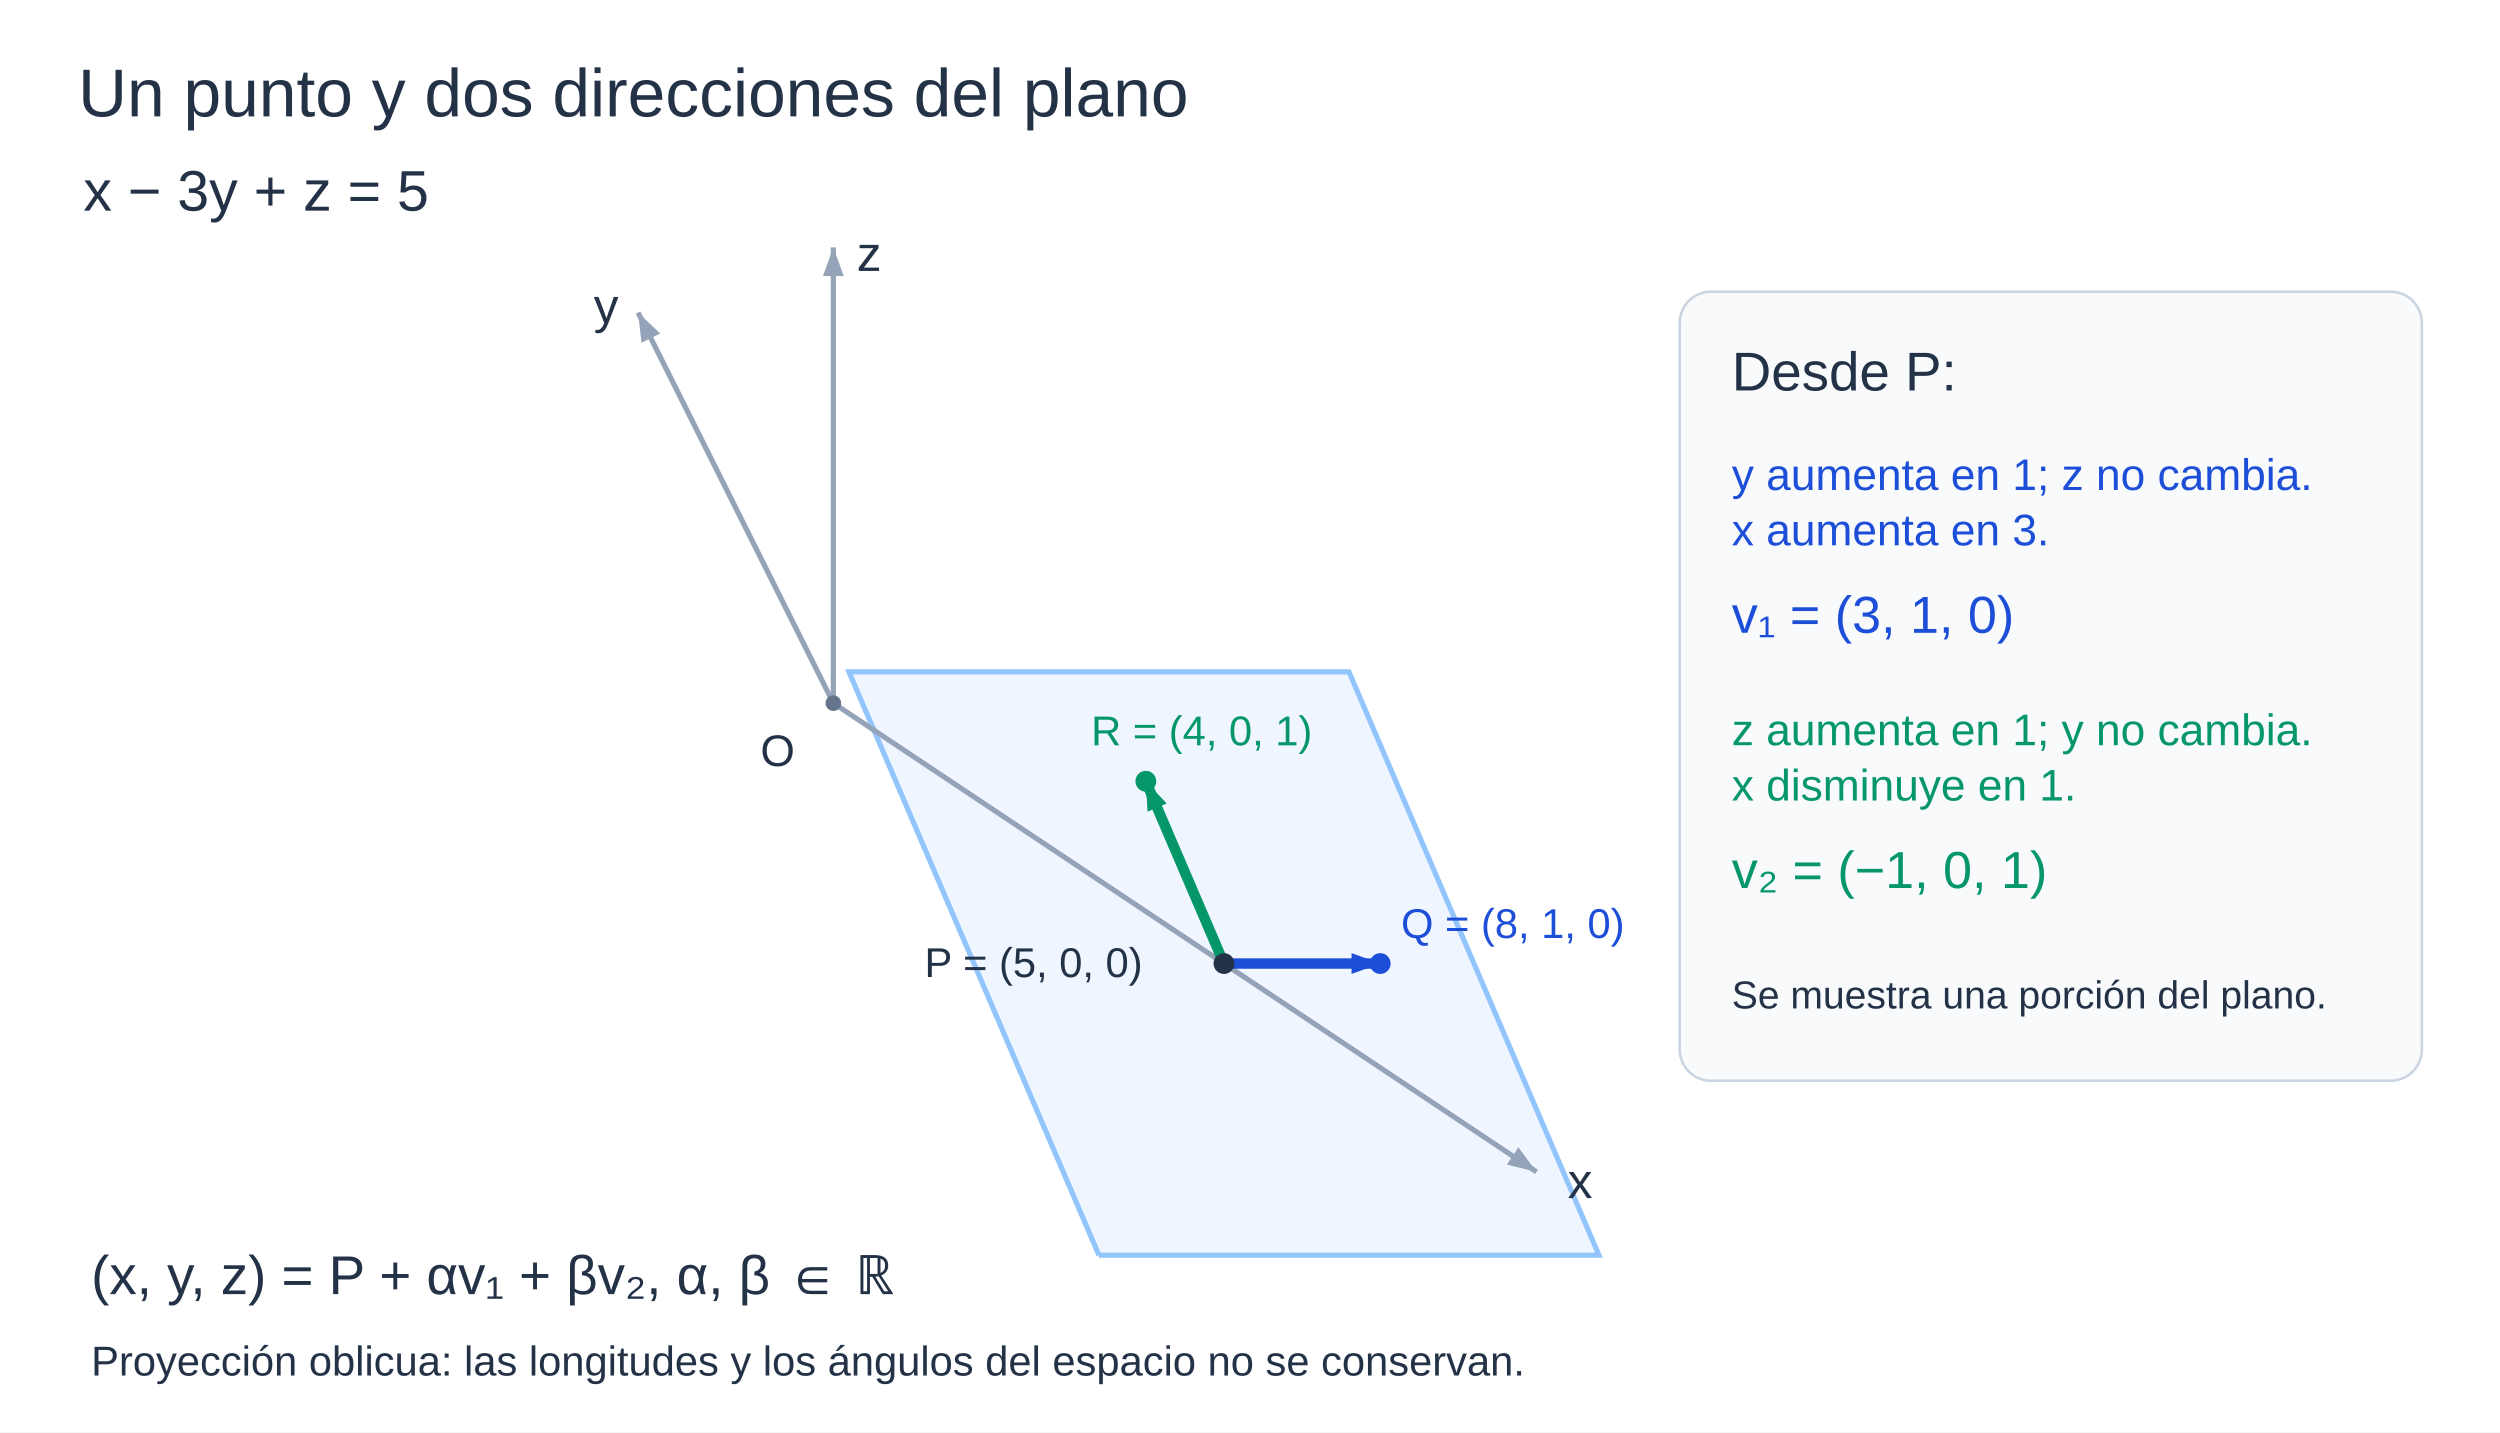
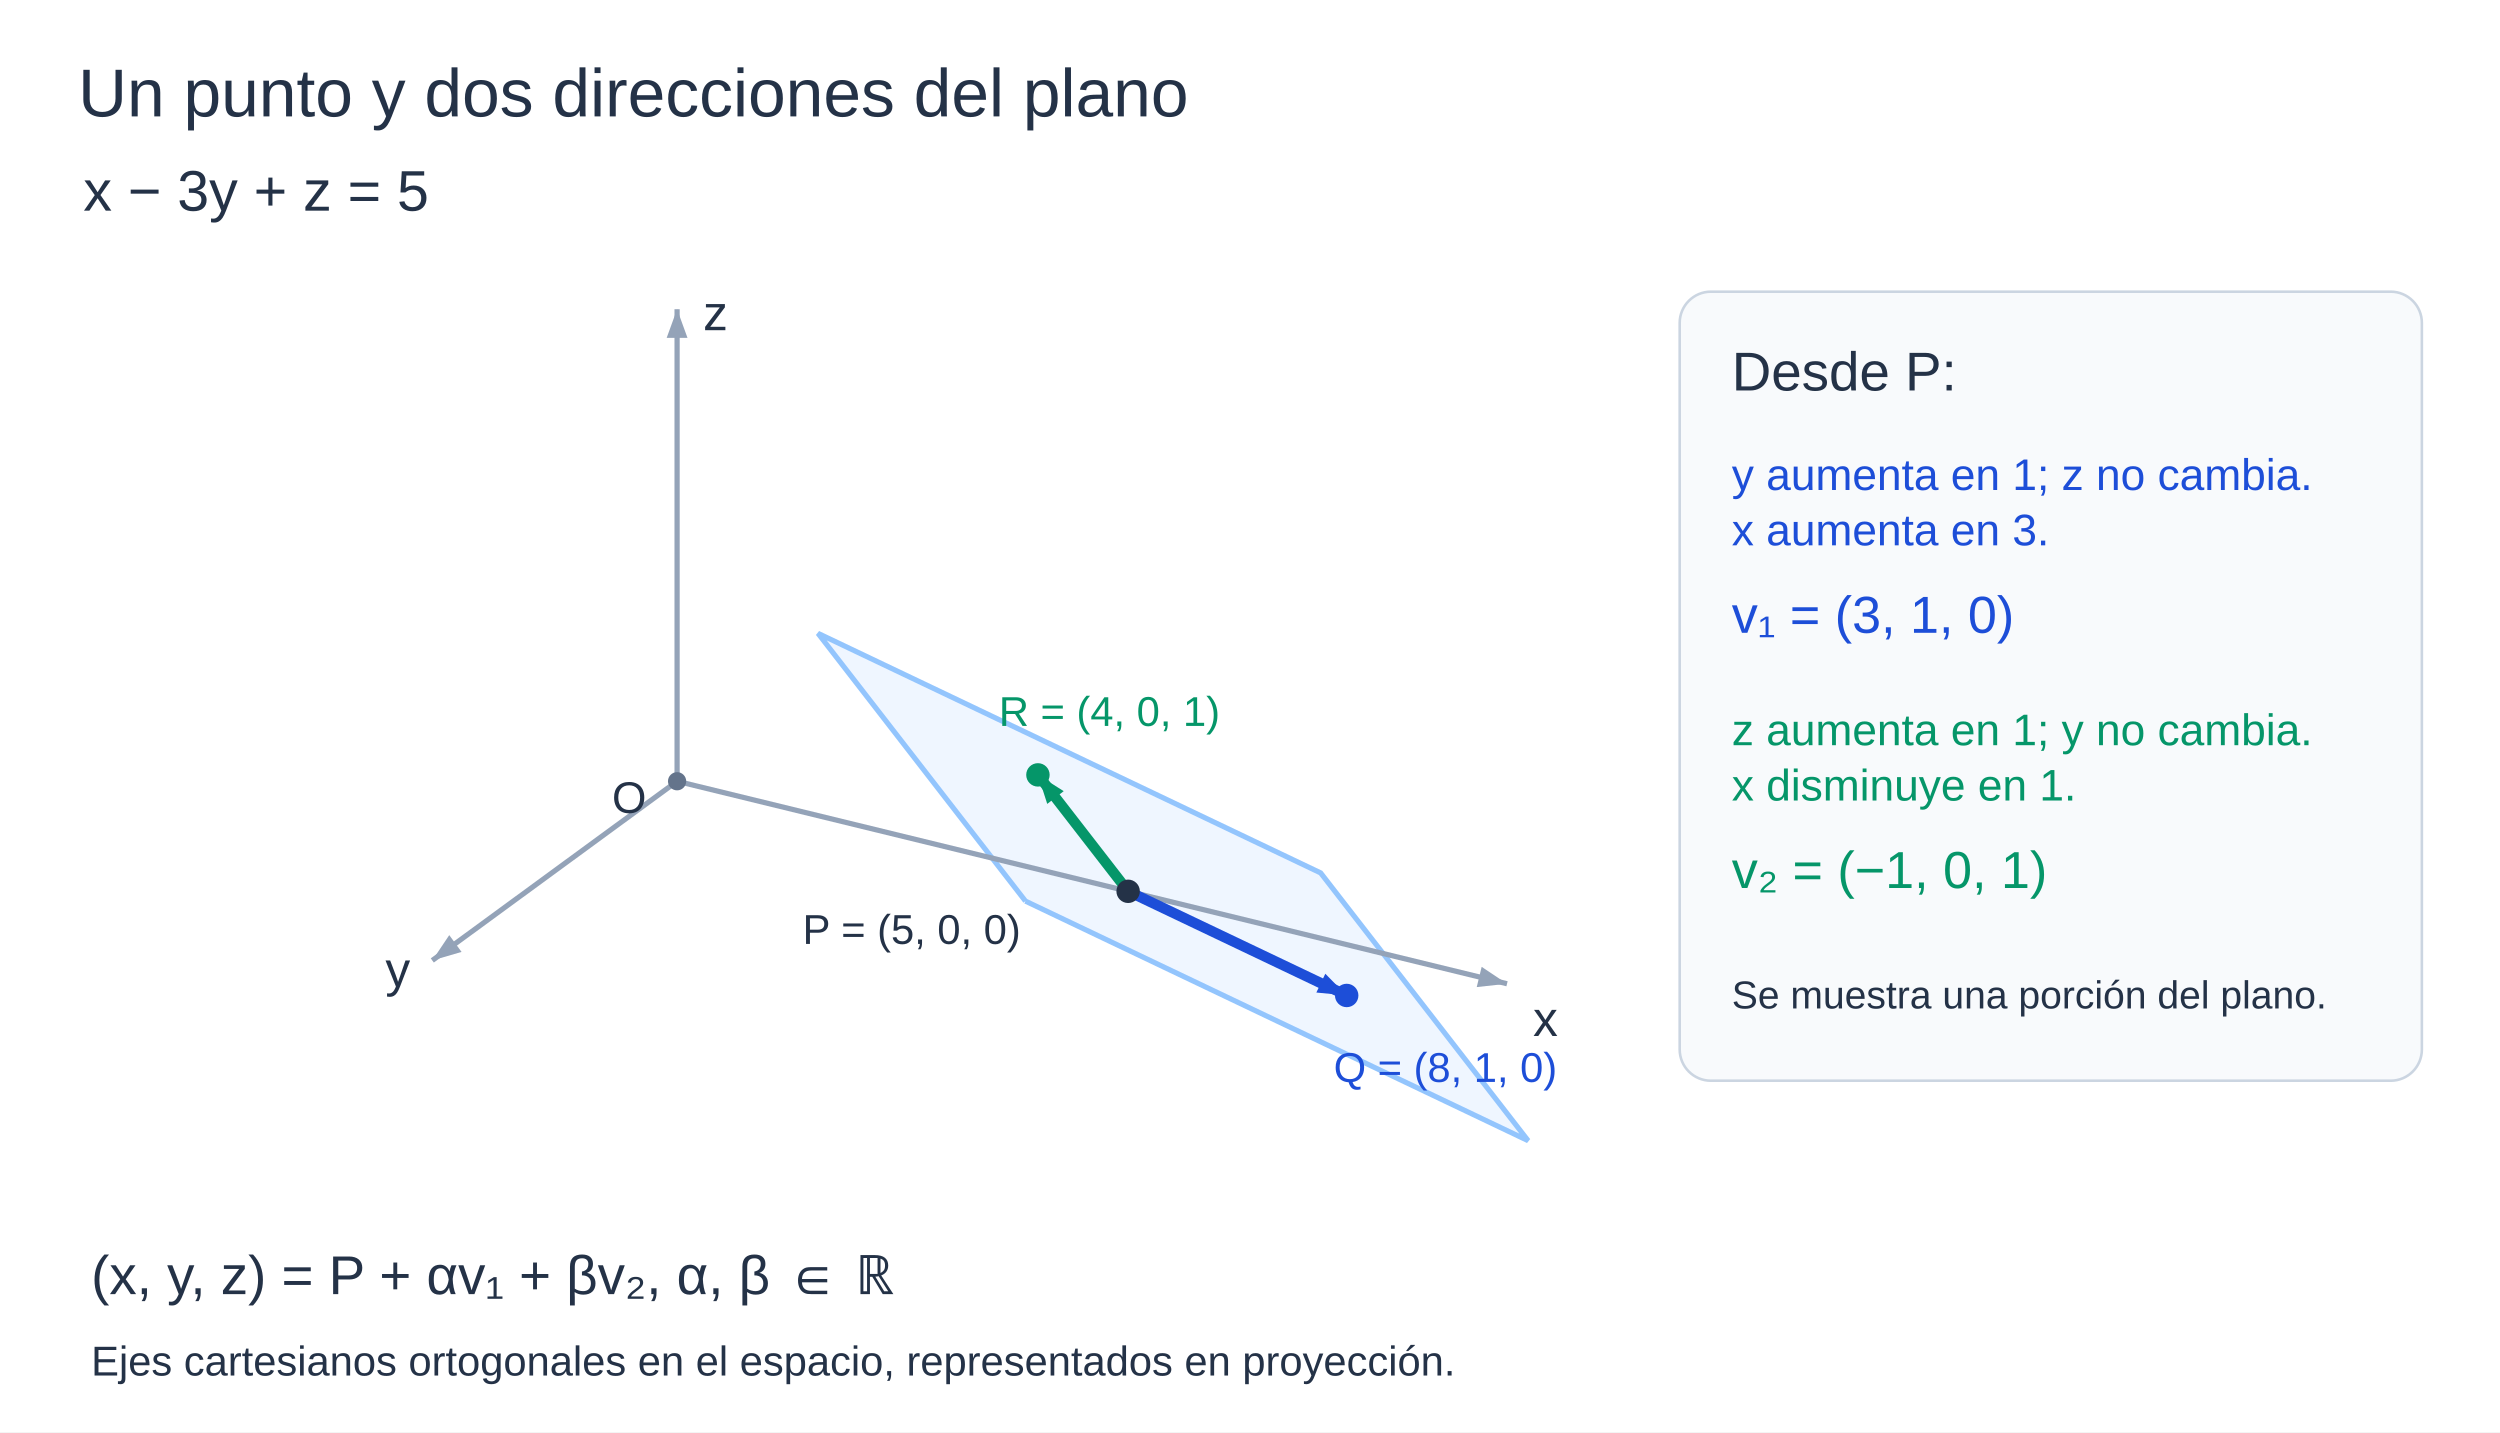
<svg xmlns="http://www.w3.org/2000/svg" width="960" height="550" viewBox="0 0 960 550" role="img" aria-labelledby="title desc">
  <rect width="100%" height="100%" fill="white" />
  <g font-family="Arial,Helvetica,sans-serif">
    <text x="30" y="44.7" fill="#243247" font-size="26">Un punto y dos direcciones del plano</text>
    <text x="32" y="80.9" fill="#243247" font-size="22">x − 3y + z = 5</text>
-     <polyline points="422.0,482.0 614.0,482.0 518.0,258.0 326.0,258.0 422.0,482.0" fill="#eff6ff" stroke="#93c5fd" stroke-width="2" />
-     <polyline points="320,270 590,450" fill="none" stroke="#94a3b8" stroke-width="2" />
-     <polygon points="590,450 583.066,440.57 578.629,447.226" fill="#94a3b8" />
-     <text x="602" y="460.05" fill="#243247" font-size="19">x</text>
-     <polyline points="320,270 245.0,120.0" fill="none" stroke="#94a3b8" stroke-width="2" />
-     <polygon points="245.0,120.0 246.342,131.628 253.497,128.05" fill="#94a3b8" />
-     <text x="228" y="124.05" fill="#243247" font-size="19">y</text>
-     <polyline points="320,270 320,95.0" fill="none" stroke="#94a3b8" stroke-width="2" />
-     <polygon points="320,95.0 316.0,106.0 324.0,106.0" fill="#94a3b8" />
-     <text x="329" y="104.05" fill="#243247" font-size="19">z</text>
-     <circle cx="320" cy="270" r="3" fill="#64748b" />
-     <text x="292" y="294.15" fill="#243247" font-size="17">O</text>
-     <polyline points="470,370 530,370" fill="none" stroke="#1d4ed8" stroke-width="4" />
-     <polygon points="530,370 519.0,366.0 519.0,374.0" fill="#1d4ed8" />
-     <polyline points="470,370 440,300" fill="none" stroke="#059669" stroke-width="4" />
-     <polygon points="440,300 440.657,311.686 448.01,308.535" fill="#059669" />
-     <circle cx="470" cy="370" r="4" fill="#243247" />
-     <text x="355" y="375.2" fill="#243247" font-size="16">P = (5, 0, 0)</text>
-     <circle cx="530" cy="370" r="4" fill="#1d4ed8" />
-     <text x="538" y="360.2" fill="#1d4ed8" font-size="16">Q = (8, 1, 0)</text>
-     <circle cx="440" cy="300" r="4" fill="#059669" />
-     <text x="419" y="286.2" fill="#059669" font-size="16">R = (4, 0, 1)</text>
+     <polyline points="393.779,346.028 586.803,438.021 507.128,335.200 314.105,243.207 393.779,346.028" fill="#eff6ff" stroke="#93c5fd" stroke-width="2" />
+     <polyline points="260.000,300.000 578.697,377.762" fill="none" stroke="#94a3b8" stroke-width="2" />
+     <polygon points="578.697,377.762 567.063,379.040 568.959,371.268" fill="#94a3b8" />
+     <text x="588.697" y="397.812" fill="#243247" font-size="19">x</text>
+     <polyline points="260.000,300.000 166.000,368.808" fill="none" stroke="#94a3b8" stroke-width="2" />
+     <polygon points="166.000,368.808 172.513,359.083 177.239,365.538" fill="#94a3b8" />
+     <text x="148.0" y="378.858" fill="#243247" font-size="19">y</text>
+     <polyline points="260.000,300.000 260.000,118.738" fill="none" stroke="#94a3b8" stroke-width="2" />
+     <polygon points="260.000,118.738 264.000,129.738 256.000,129.738" fill="#94a3b8" />
+     <text x="270.0" y="126.788" fill="#243247" font-size="19">z</text>
+     <ellipse cx="260.0" cy="300.0" rx="3.0" ry="3.0" fill="#64748b" stroke="#64748b" />
+     <text x="235" y="312.15" fill="#243247" font-size="17">O</text>
+     <polyline points="433.205,342.262 517.128,382.259" fill="none" stroke="#1d4ed8" stroke-width="4" />
+     <polygon points="517.128,382.259 505.477,381.137 508.919,373.915" fill="#1d4ed8" />
+     <polyline points="433.205,342.262 398.564,297.557" fill="none" stroke="#059669" stroke-width="4" />
+     <polygon points="398.564,297.557 408.464,303.802 402.140,308.702" fill="#059669" />
+     <ellipse cx="433.205" cy="342.262" rx="4.0" ry="4.0" fill="#243247" stroke="#243247" />
+     <text x="308.205" y="362.462" fill="#243247" font-size="16">P = (5, 0, 0)</text>
+     <ellipse cx="517.128" cy="382.259" rx="4.0" ry="4.0" fill="#1d4ed8" stroke="#1d4ed8" />
+     <text x="512.128" y="415.459" fill="#1d4ed8" font-size="16">Q = (8, 1, 0)</text>
+     <ellipse cx="398.564" cy="297.557" rx="4.0" ry="4.0" fill="#059669" stroke="#059669" />
+     <text x="383.564" y="278.757" fill="#059669" font-size="16">R = (4, 0, 1)</text>
    <rect x="645" y="112" width="285" height="303" rx="12" fill="#f8fafc" stroke="#cbd5e1" />
    <text x="665" y="149.95" fill="#243247" font-size="21">Desde P:</text>
    <text x="665" y="188.15" fill="#1d4ed8" font-size="17">y aumenta en 1; z no cambia.</text>
    <text x="665" y="209.4" fill="#1d4ed8" font-size="17">x aumenta en 3.</text>
    <text x="665" y="243.0" fill="#1d4ed8" font-size="20">v₁ = (3, 1, 0)</text>
    <text x="665" y="286.15" fill="#059669" font-size="17">z aumenta en 1; y no cambia.</text>
    <text x="665" y="307.4" fill="#059669" font-size="17">x disminuye en 1.</text>
    <text x="665" y="341.0" fill="#059669" font-size="20">v₂ = (−1, 0, 1)</text>
    <text x="665" y="387.25" fill="#243247" font-size="15">Se muestra una porción del plano.</text>
    <text x="35" y="496.95" fill="#243247" font-size="21">(x, y, z) = P + αv₁ + βv₂,    α, β ∈ ℝ</text>
-     <text x="35" y="528.2" fill="#243247" font-size="16">Proyección oblicua: las longitudes y los ángulos del espacio no se conservan.</text>
+     <text x="35" y="528.2" fill="#243247" font-size="16">Ejes cartesianos ortogonales en el espacio, representados en proyección.</text>
  </g>
</svg>
